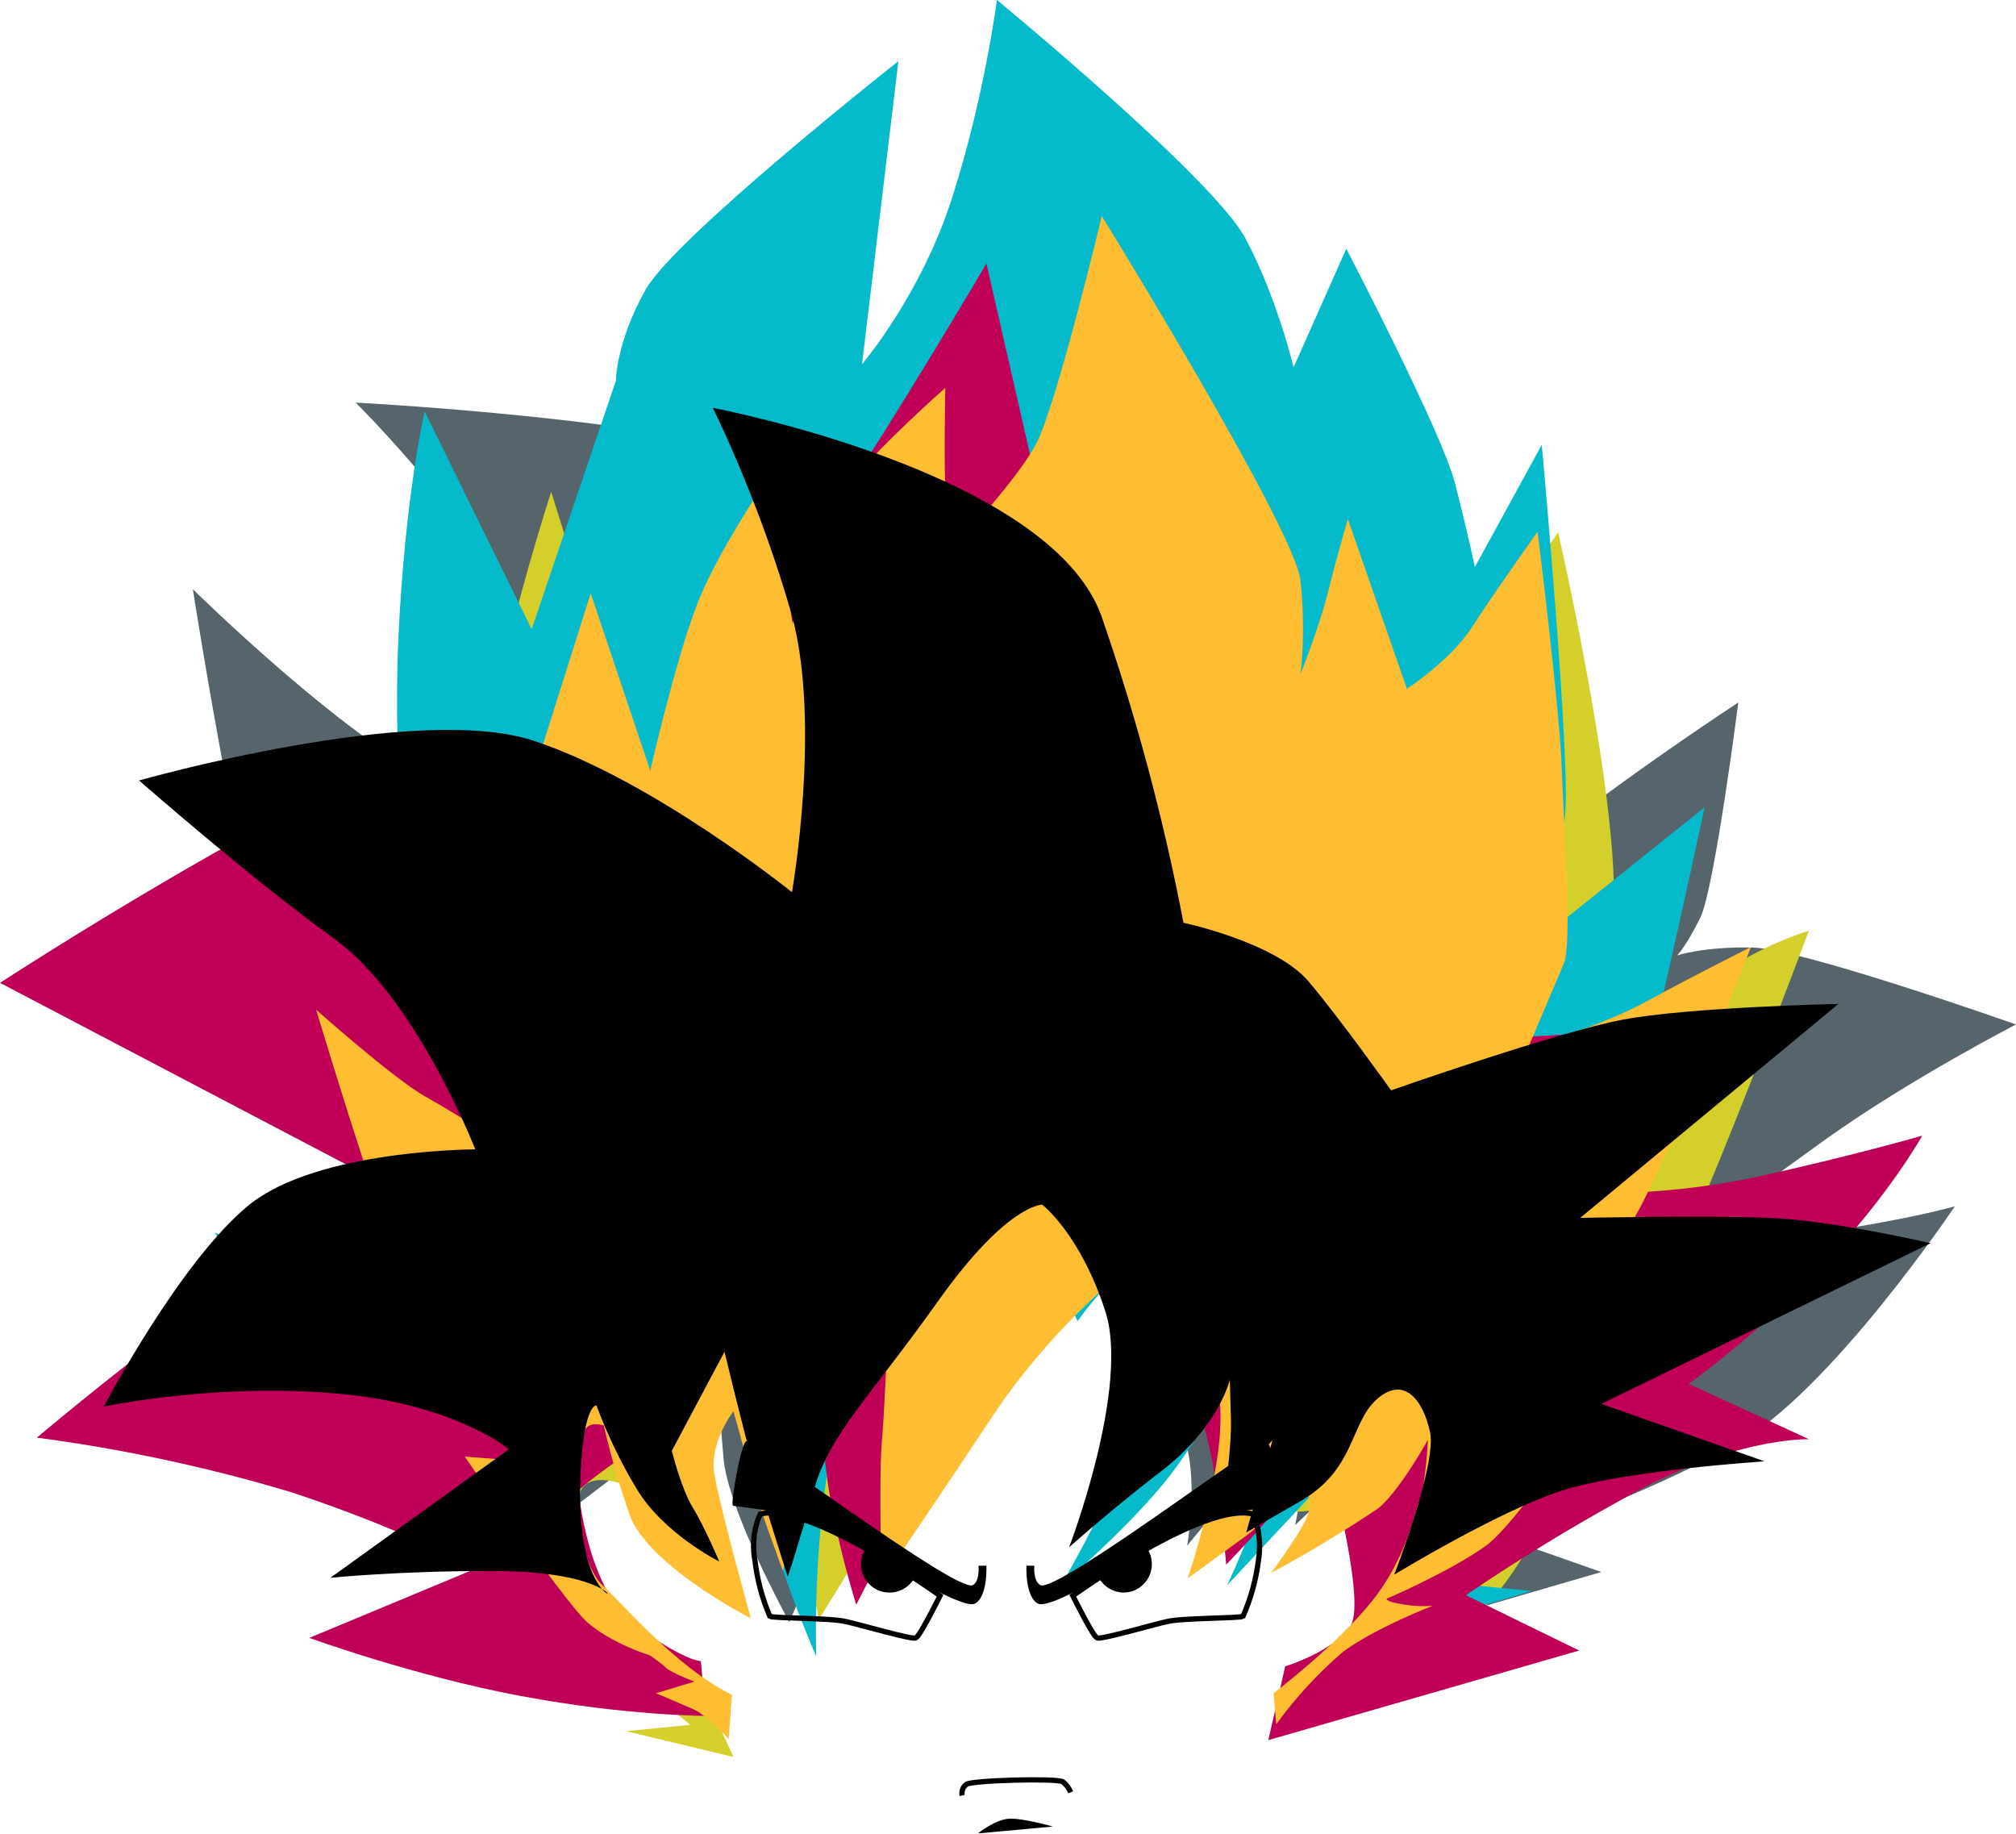
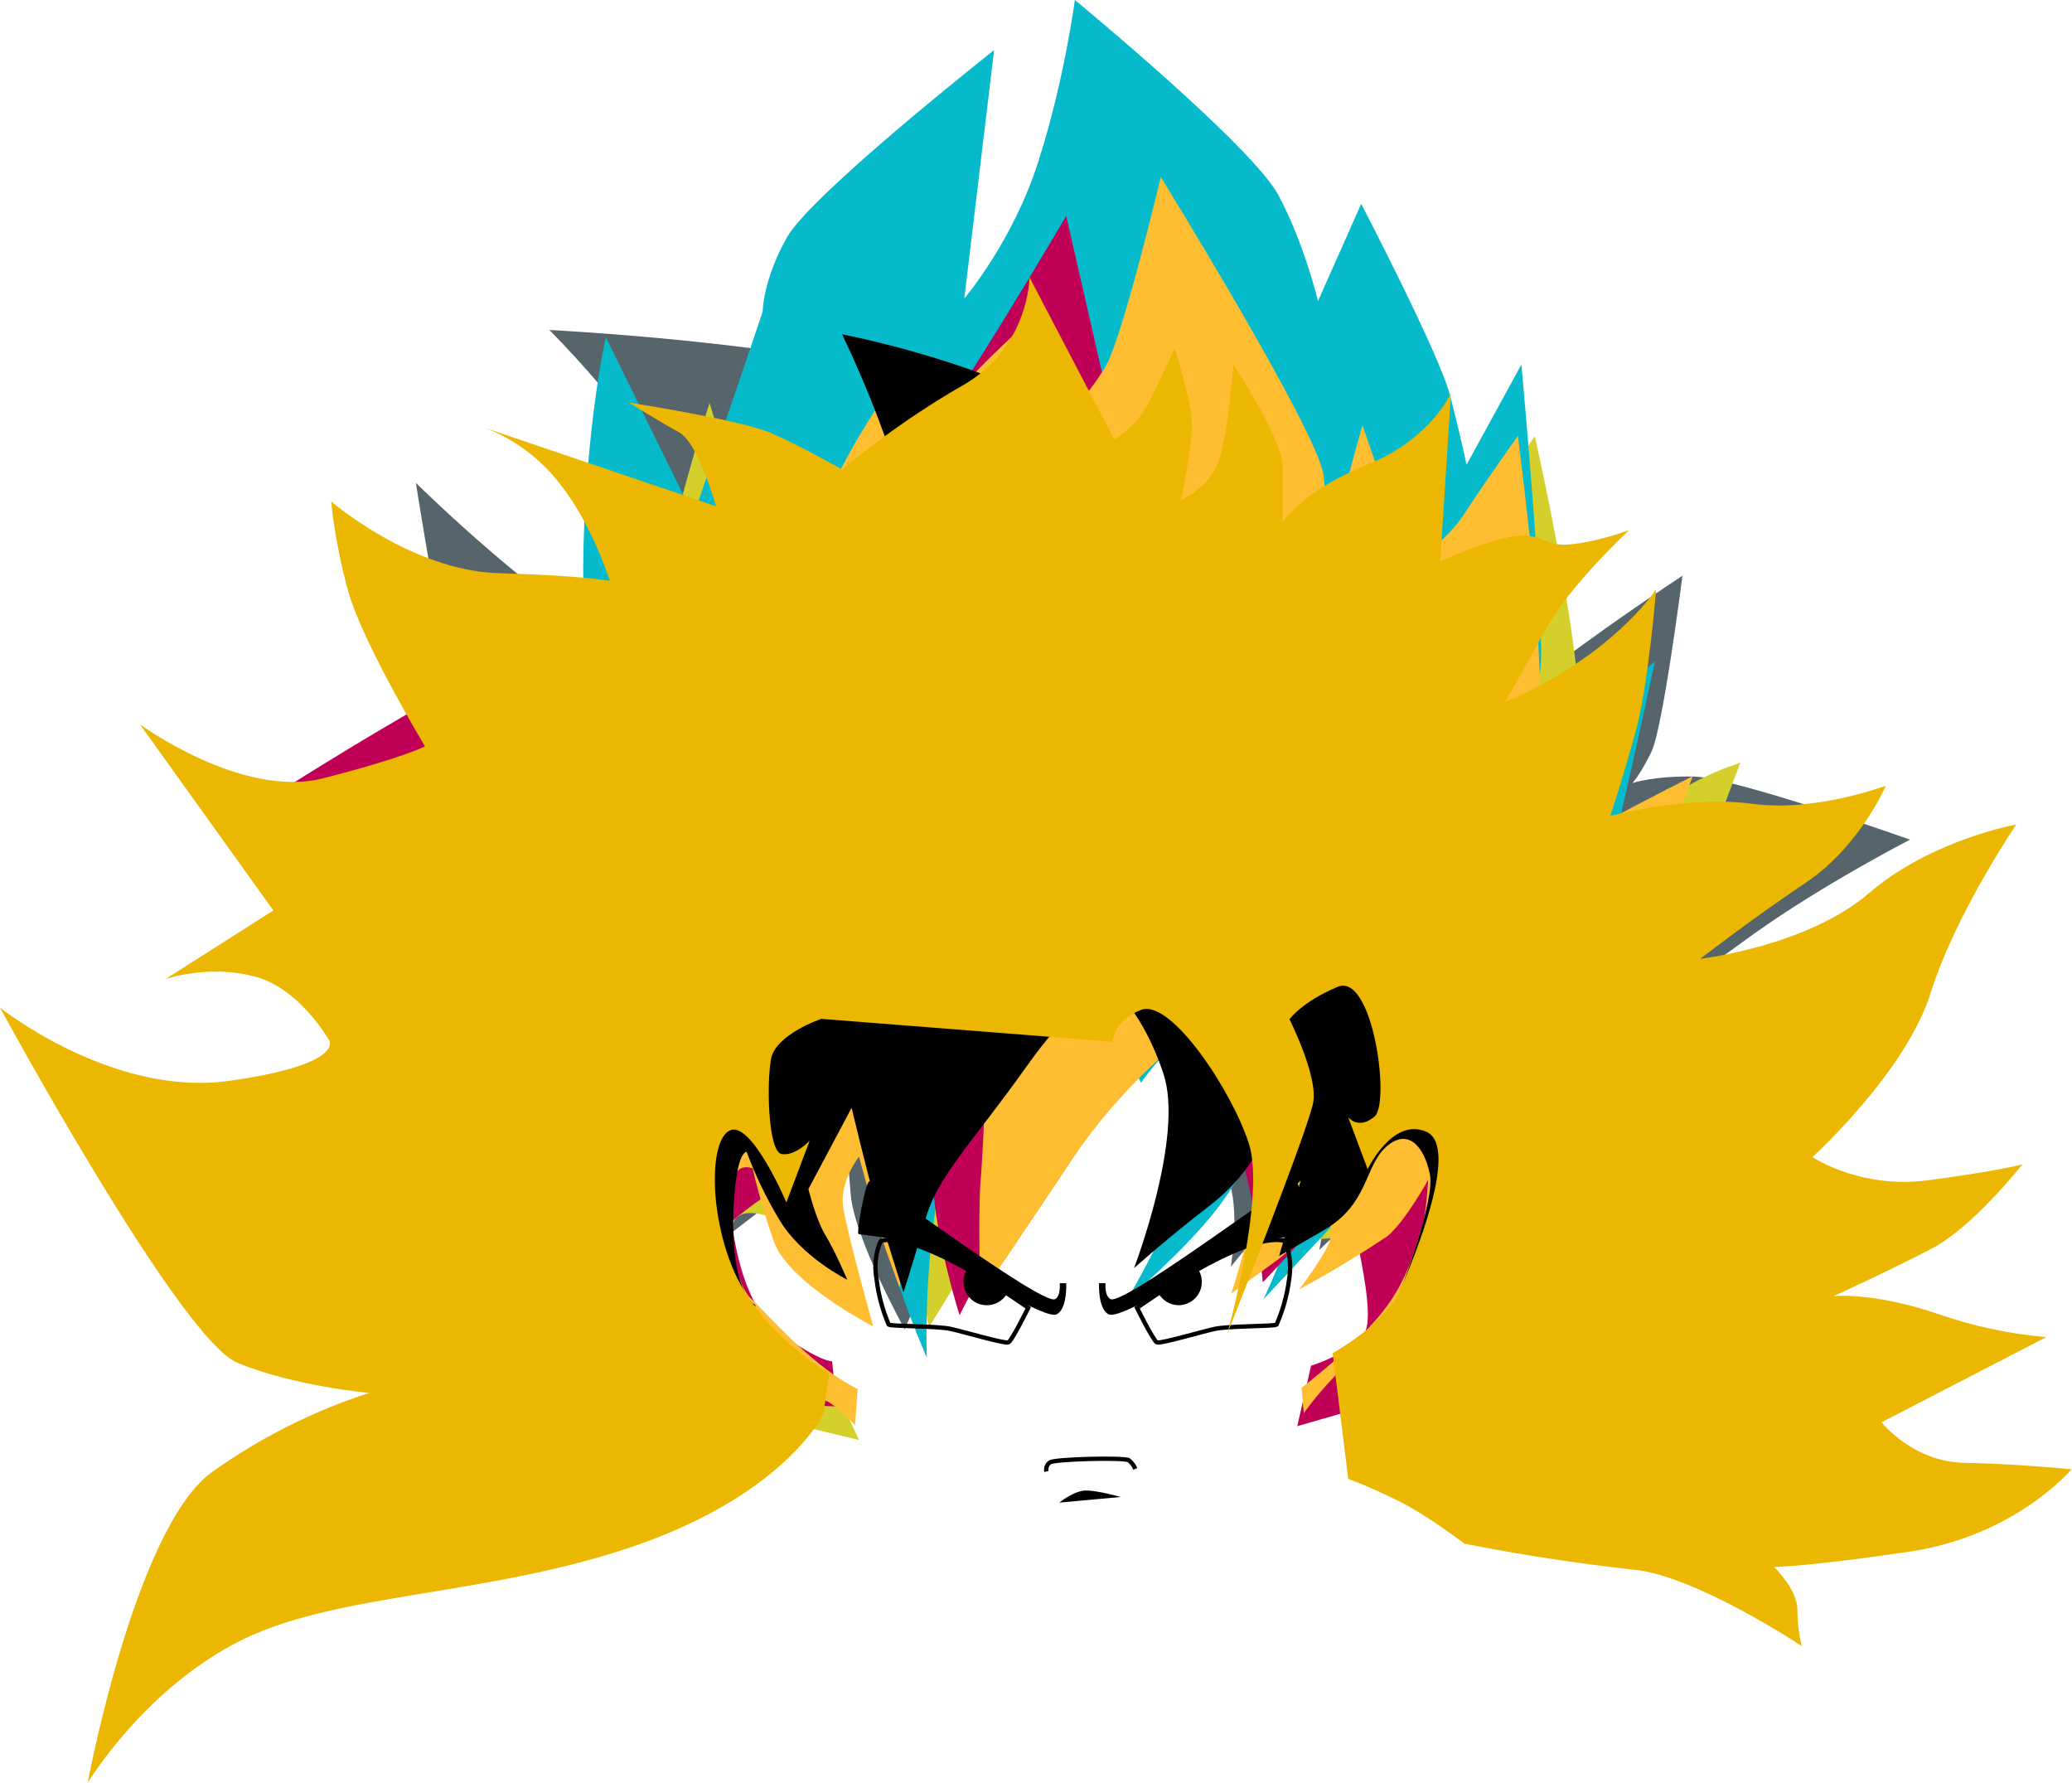
- <svg xmlns="http://www.w3.org/2000/svg" id="svg885" width="382.6" height="347.9">
-   <path id="ultra-instinct" d="M125.1 313.2s-18.5-4-26.7-10.9-30.8-26.5-30.8-26.5a83.7 83.7 0 0 0 31.4 4.4v-6s-21-4.8-35-6.7c-13.9-2-39-3-39-3s21.7-24.4 34-29.6c12.4-5.1 28.2-7.8 28.2-7.8S65 216.5 56.6 201.5c-8.4-15-20-89.7-20-89.7s30.7 30.3 48 37.3a157 157 0 0 1 32.7 19s-7-33.2-19.6-53.8C85.2 93.8 67.5 76.4 67.5 76.4s74.6 3.8 89.7 15c15 11.3 29.8 48.2 29.8 48.2s4.6-19.6 5.4-33l2-34.7s31.3 30.2 31.8 45c.6 15-5.3 40.8-5.3 40.8s15-1.5 23 6.3 10 11.6 10 11.6 18.2-19.4 24.7-35.8c6.4-16.4 13.9-37.7 13.9-37.7s4.7 29.9 1 38.3c-3.5 8.3-29.2 34-29.2 34s19.8-8.3 36.5-20.7a629.8 629.8 0 0 1 29.1-20.4s-4.5 35.2-7.2 40.8c-2.7 5.5-4.4 7.2-4.4 7.2s5-1.7 14.3-1.5c9.3.2 50 14.6 50 14.6s-20 10.3-36 21.7a4317.6 4317.6 0 0 1-27.5 19.8s8.7.8 26.2-2c17.6-2.6 25.7-5 25.7-5s-23.6 35.2-41.6 45.2c-18.1 10.1-42.3 18.3-42.3 18.3l16.8 5.9-52.2 15.2s6.7-3.2 10-9.3c3.2-6 12.5-31.4 11-35.4-1.4-4-2.9-2.4-2.9-2.4l-24 23s2-10 2.4-16.8c.5-6.8.1-8.4.1-8.4s-3.1 6.8-9 12.9c-5.7 6-14 16.2-14 16.2s2.3-13-.7-20.9c-3-7.9-13.6-29-17-29-3.2 0-4.4 3.3-4.4 3.3s-1-4.7-4.6-3.3a91.2 91.2 0 0 0-30.5 29.7c-11.3 17.4-18.3 34.7-18.3 34.7s-11.7-21.2-12.5-31.2c-.9-10-.6-11.9-.6-11.9l-27.1 20.8s.1 9.5 4.5 15.1c3.3 4.2 11.1 11.6 11.1 11.6z" fill="#56656c" fill-rule="evenodd" />
-   <path id="super-saiyan-2" d="M139.2 333.4l-20.4-4.9 12.2-1.2s-11.4-9.4-19.4-15.7c-8-6.4-28.5-33.3-28.5-33.3l22.3 1.6s-16.2-6.5-22.8-17c-6.6-10.3-25.7-71.5-25.7-71.5s16.1 14.3 23.4 17c7.2 2.7 13.4 5.9 13.4 5.9s-9.4-16.6-12.9-30.7c-3.5-14.1-5-50.3-5-50.3l16.6 27.8s-.3-18.8 1.9-30.2a496.7 496.7 0 0 1 10.3-37.6l16.7 53.6s4.2-27.9 9-41c4.9-13.2 13.9-30.9 13.9-30.9s1.9 17.7 4.4 24.4a52 52 0 0 1 3.1 10.3s7.2-24.8 12.7-34c5.5-9.1 12.2-16 12.2-16l.3 42.2s18.1-20.1 24-31.8c5.7-11.7 12.7-42.4 12.7-42.4s11.9 27.2 20.5 41.8c8.6 14.7 14.5 28.5 14.5 32.7l-.2 10.1s4.1-8.5 5.2-13.6c1-5.1 4-10.7 4-10.7l16.3 42s7.7-5.7 12-13.4 9.8-15.6 9.8-15.6 15 65.3 9.3 78.2c-5.8 12.9-7.4 20.2-7.4 20.2s12.8-2.5 25-11.6a63.8 63.8 0 0 1 20.7-11.2s-22.4 59.9-28.5 68.9c-6 9-29.4 26.5-29.4 26.5l17.7-3.5s-14 31.3-22.5 37.3a420 420 0 0 1-36.7 19.8l.4-6.3s7.7-2.5 14.6-12.5c15-21.6 7.5-26.7 7.5-26.7s-4 3.6-11.4 5.4c-7.6 1.7-9.7 1.3-9.7 1.3s6.3-5.1 9.1-10c2.8-5 1.8-25.2 1.8-25.2s.4-8-5.7-9.6c-6-1.6-33.5 1.2-33.5 1.2s1.6-11.2-5.2-8.2c-6.9 3-21.2 10.4-34 34a756.3 756.3 0 0 1-22.4 38.3s-5-23.7-2.2-36.1c2.9-12.4 11.9-28.3 11.9-28.3l-20.5 1.3s-14 12-12.8 24.8c1.3 13 5.4 24.1 5.4 24.1s-21-17.1-26.6-10.9c-1.5 1.7-.7 11.6 1.9 16.4 1.8 3.5 7 8.6 10.5 11.8 6.8 6.1 9.1 7.7 9.1 7.7l3.8 8.1z" fill="#d5cf2b" fill-rule="evenodd" />
-   <path id="super-saiyan-blue" d="M129.7 319.2l-45.9-18.4 23.4-3.1s-25.6-8.2-38.4-26c-12.8-17.8-28.1-37.8-28.1-37.8l34.7 11.3s-7.2-20.4-10.4-30c-3-9.7-17.1-64.8-17.1-64.8l30 21s-3.5-22.8-2.3-50.3c1.3-27.5 5-43 5-43l20.3 41.3 16-47.2s0-7.2 5.6-17.2 48-43.4 48-43.4l-6.9 57.5s11.3-13.2 17.2-31.9c6-18.8 8.4-37.2 8.4-37.2s41.3 34 47.2 45.3c6 11.3 9.1 24.4 9.1 24.4l10-22.5s18.1 34.7 20.6 44.4c2.5 9.7 3.8 16 3.8 16l12.7-23.2s5.6 61 4.4 70.6c-1.3 9.7-3.5 22.2-3.5 22.2l30-24s-15.6 73.4-19.7 79.4c-4 5.9-7.1 9.6-7.1 9.6l35.6-10.3s-36.6 51.3-44.4 57.5c-7.8 6.3-18.7 10.4-18.7 10.4l21.5 2.1-39 11.6s.9-1.6 7.8-8.1c6.8-6.6 15.3-33.5 10-38.5-5.3-5-7-1.5-7-1.5s.4 2.6-.5 4c-1 1.4-29.1 31.4-29.1 31.4s10.6-22.8 10.6-32.1c0-9.4-7-13.3-7-13.3s-6.9 14.8-14.4 24.5-20.8 21-20.8 21 14.4-24.1 14.9-36c.4-11.9-.8-24.4-.8-24.4s-3.1.8-6.4 4.6a63 63 0 0 0-4.5 5.6s-4.9-11-9.7-11c-4.9 0-27 1.8-34 23.2s-5.9 51.4-5.9 51.4-13.3-30.2-12.3-45.2c.9-15 .3-13 .3-13s-6.7 6.6-8.8 18.6c-2 12 .6 25 .6 25l-21-31.5s-1.3-.5-2.7 3.1c-1.4 3.6-2 21.4 1.4 27.2 3.4 5.8 19.8 19.5 19.8 19.5z" fill="#05bbcb" fill-rule="evenodd" stroke-width=".7" />
-   <path id="super-saiyan-god" d="M134 325.6s-15.1 0-35.3-3.8c-20.2-3.8-40-11-40-11l31.7-13.2s-14.8-7.8-35.3-14.5A310 310 0 0 0 7 272.8s36-30.4 49-35.5c12.8-5 27.1-7.2 27.1-7.2L0 186.5s62.1-40.4 85-45c22.9-4.5 56.5 11.3 56.5 11.3s5.4-39.5 17-56.5C170 79.3 187.2 50 187.2 50l24 105s19.6 3 35 17.5a193.9 193.9 0 0 1 23.1 25.5l64.9-4-32 32.3s14.2.8 32.2-3.2c18-4 30.4-7.6 30.4-7.6s-6.2 11.3-19.3 25a190.3 190.3 0 0 1-25 22.1l22.8 10.5s-14.8-.5-35.8 11.6a371 371 0 0 0-29.3 18l21.5 10.5-59 17 3.2-14s9-2.7 12.4-7.7c3.3-5-5.4-36-5.4-36s-3 7.5-8.2 13.4c-5.1 6-10 11-10 11s-1.5-20.4-5.8-31.2c-4.3-10.9-8.2-21.4-11-21.6-2.9-.2-2.1 1.7-2.1 1.7s-1.5-4.6-4.5-3.5c-3 1-14 8.3-25.6 25.6-11.5 17.2-21.2 36.6-21.2 36.6s-5.4-16.9-6.2-30.5c-.8-13.6-.7-14.8-.7-14.8s-20.1 5.9-31 13c-11 7-14.8 10.6-14.8 10.6s1.6 19 11 25.8c9.3 6.7 12.2 6.6 12.2 6.6z" fill="#c00057" fill-rule="evenodd" />
-   <path id="super-saiyan-1" d="M138.3 330s-4.3-4.7-6.8-5.7l-7-3 7.3-2.2s-4.5-1.7-5.5-2.7c-1-1-3-2.3-3-2.3s-7.3-2.2-12-6.4c-4.6-4.3-23.1-31.3-23.1-31.3l18.4 1.4s-17.5-12.5-23.2-19.7c-5.7-7.3-23.4-66.5-23.4-66.5s14.6 13 20.6 16.4c6 3.4 16.5 10 16.5 10s-10.7-19.7-13.9-34c-3-14.2-6.6-45-6.6-45l21.2 26.4s1.4-11.8 3.5-18.6l10.8-34.2 11.3 33.6s4.8-20.8 8.7-31c3.8-10.3 14-25 14-25l4.3 28.1s8.1-22.2 12-27.7c4-5.5 17-17 17-17s-.3 15.9.1 20.8c.4 5 2 8.9 2 8.9s11-11.6 15-18.8c3.9-7.1 12.6-43.5 12.6-43.5s36.5 59.1 37.7 69.1c1.1 10.1 0 17.8 0 17.8s3.5-8.6 5.3-15.8c1.8-7.2 3.7-13.6 3.7-13.6l11.2 32.2s8.2-5.3 12.3-11.6c4.1-6.4 12.5-18.2 12.5-18.2s4.3 34.3 4.6 45.2c.4 10.8 2 33 .4 36.7l-6.7 15.8s13.2-3.5 22.6-8.7c9.4-5.1 19.6-10.2 19.6-10.2s-17 44.5-23.9 54.3a283 283 0 0 1-31.3 30.5s4.7 1.4 12-1.7c7.2-3 21.5-7.5 21.5-7.5s-21.6 33.1-28.7 38.1c-7.1 5-18.8 10-18.8 10s.1.6 3 1c3 .6 5.8.3 5.8.3s-11.1 4.3-17.1 8.8a81 81 0 0 0-12.6 13.7l-.5-5.9s12-9.1 18.7-17.5c6.5-8.1 8-16.6 9.2-19.8 1-3 1.4-10.8 1.4-10.8s-5.3 9.6-9.4 13a253 253 0 0 1-20.4 12.3s7.2-9.6 7.2-12v-6s-7.8 7.8-12 11l-11 8s6.8-20 6.2-32.1c-.7-12.2-3.8-22-6.4-22.3-2.6-.3-4.4.9-4.4.9s-1-7-4.3-6.4c-3.3.7-17.9 13.8-27.7 28.5-9.8 14.8-21.5 32-21.5 32s-.5-18.5 0-25.7c.6-7.1 1-18 1-18s-7.9 2.3-11.8 11.4a206 206 0 0 0-7.9 30.3s-5-13.3-6.2-18.3c-1.2-5-3.2-12-3.2-12s-4.7 6-3.6 12c1 6.1 6.9 27.3 6.9 27.3s-19.4-9.9-23-19.6c-3.4-9.8-4.9-17-4.9-17s-3.5-1.3-4 2c-1.4 11.4-1 22.9 3.4 28 2.6 2 13.7 15.6 24.9 21.1l-.6 8.3" fill="#ffbd31" fill-rule="evenodd" />
-   <path id="saiyan" d="M115.3 302.3s-3.8-4.2-22-4.2c-18 0-30.6 1.3-30.6 1.3L96.6 275s-10.6-8.8-33.1-10.6c-22.5-2-43.8 2.5-43.8 2.5s14.4-27.5 27.5-38.2c13-10.6 43-10.6 43-10.6s-11.2-28.8-26.8-40c-15.7-11.3-37-30-37-30s52.6-15 75-7.5c22.6 7.5 48.9 28.7 48.9 28.7s5.6-31.8 0-52.5a254 254 0 0 0-15-39.4s63.7 12 73.7 39.4a417 417 0 0 1 15.6 58.3s17.5 3.7 23.8 11.2c6.3 7.5 15.6 20.6 15.6 20.6s31.3-11 43.9-13.4c12.6-2.4 41-3 41-3l-49 40.6s24.1-.5 35.8 0c11.7.4 30.7 4.8 30.7 4.8l-62.5 30.5 31 10.9s-26.4 1.7-38.3 5.5c-12 3.8-32 16-32 16s8.1-20.9 6.8-27c-1.3-6.2-5-10.9-10.2-6.2-5 4.6-4 13.2-14.3 19.2l-10.4 6 5-17.5-9 9.3s1.3-8.2 1.1-13.7l-.2-7.1s-2 8.8-12.8 17.2a338.6 338.6 0 0 0-17.7 14.6s11.7-30.5 6.8-45c-4.8-14.6-11.9-20-11.9-20s-6.6-.2-19.7 18.2c-13 18.3-20.7 25.4-23.6 35.8-2.9 10.4-5 16.6-5 16.6s-5.8-18-8-26.6a938 938 0 0 1-4-16.1l-10 18.8s1.8 7.3 4 10.8c2.2 3.6 5 10.2 5 10.2s-10.7-5.3-15.8-14a93.6 93.6 0 0 1-7.5-15.6s-2.3-.5-3 12.3c-1 20.1 5 23.4 5 23.4z" fill-rule="evenodd" stroke-width=".7" />
-   <g id="face" transform="translate(19.6 .1)">
+ <svg xmlns="http://www.w3.org/2000/svg" id="svg885" width="479.8" height="412.8">
+   <path id="ultra-instinct" d="M184.8 313.2s-18.5-4-26.7-10.9-30.8-26.5-30.8-26.5a83.7 83.7 0 0 0 31.4 4.4v-6s-21-4.8-35-6.7c-13.9-2-39-3-39-3s21.7-24.4 34-29.6c12.4-5.1 28.2-7.8 28.2-7.8s-22.2-10.6-30.6-25.6c-8.4-15-20-89.7-20-89.7s30.7 30.3 48 37.3a157 157 0 0 1 32.7 19s-7-33.2-19.6-53.8c-12.5-20.5-30.2-37.9-30.2-37.9s74.6 3.8 89.7 15c15 11.3 29.8 48.2 29.8 48.2s4.6-19.6 5.4-33l2-34.7s31.3 30.2 31.8 45c.6 15-5.3 40.8-5.3 40.8s15-1.5 23 6.3 10 11.6 10 11.6 18.2-19.4 24.7-35.8c6.4-16.4 13.9-37.7 13.9-37.7s4.7 29.9 1 38.3c-3.5 8.3-29.2 34-29.2 34s19.8-8.3 36.5-20.7a629.8 629.8 0 0 1 29.1-20.4s-4.5 35.2-7.2 40.8c-2.7 5.5-4.4 7.2-4.4 7.2s5-1.7 14.3-1.5c9.3.2 50 14.6 50 14.6s-20 10.3-36 21.7a4317.6 4317.6 0 0 1-27.5 19.8s8.7.8 26.2-2c17.6-2.6 25.7-5 25.7-5s-23.6 35.2-41.6 45.2c-18.1 10.1-42.3 18.3-42.3 18.3l16.8 5.9-52.2 15.2s6.7-3.2 10-9.3c3.2-6 12.5-31.4 11-35.4-1.4-4-2.9-2.4-2.9-2.4l-24 23s2-10 2.4-16.8c.5-6.8.1-8.4.1-8.4s-3.1 6.8-9 12.9c-5.7 6-14 16.2-14 16.2s2.3-13-.7-20.9c-3-7.9-13.6-29-17-29-3.2 0-4.4 3.3-4.4 3.3s-1-4.7-4.6-3.3a91.2 91.2 0 0 0-30.5 29.7c-11.3 17.4-18.3 34.7-18.3 34.7s-11.7-21.2-12.5-31.2c-.9-10-.6-11.9-.6-11.9l-27.1 20.8s.1 9.5 4.5 15.1c3.3 4.2 11.1 11.6 11.1 11.6z" fill="#56656c" fill-rule="evenodd" />
+   <path id="super-saiyan-2" d="M198.9 333.4l-20.4-4.9 12.2-1.2s-11.4-9.4-19.4-15.7c-8-6.4-28.5-33.3-28.5-33.3l22.3 1.6s-16.2-6.5-22.8-17c-6.6-10.3-25.7-71.5-25.7-71.5s16.1 14.3 23.4 17c7.2 2.7 13.4 5.9 13.4 5.9s-9.4-16.6-12.9-30.7c-3.5-14.1-5-50.3-5-50.3l16.6 27.8s-.3-18.8 1.9-30.2a496.7 496.7 0 0 1 10.3-37.6l16.7 53.6s4.2-27.9 9-41c4.9-13.2 13.9-30.9 13.9-30.9s1.9 17.7 4.4 24.4a52 52 0 0 1 3.1 10.3s7.2-24.8 12.7-34c5.5-9.1 12.2-16 12.2-16l.3 42.2s18.1-20.1 24-31.8c5.7-11.7 12.7-42.4 12.7-42.4s11.9 27.2 20.5 41.8c8.6 14.7 14.5 28.5 14.5 32.7l-.2 10.1s4.1-8.5 5.2-13.6c1-5.1 4-10.7 4-10.7l16.3 42s7.7-5.7 12-13.4 9.8-15.6 9.8-15.6 15 65.3 9.3 78.2c-5.8 12.9-7.4 20.2-7.4 20.2s12.8-2.5 25-11.6a63.8 63.8 0 0 1 20.7-11.2s-22.4 59.9-28.5 68.9c-6 9-29.4 26.5-29.4 26.5l17.7-3.5s-14 31.3-22.5 37.3a420 420 0 0 1-36.7 19.8l.4-6.3s7.7-2.5 14.6-12.5c15-21.6 7.5-26.7 7.5-26.7s-4 3.6-11.4 5.4c-7.6 1.7-9.7 1.3-9.7 1.3s6.3-5.1 9.1-10c2.8-5 1.8-25.2 1.8-25.2s.4-8-5.7-9.6c-6-1.6-33.5 1.2-33.5 1.2s1.6-11.2-5.2-8.2c-6.9 3-21.2 10.4-34 34a756.3 756.3 0 0 1-22.4 38.3s-5-23.7-2.2-36.1c2.9-12.4 11.9-28.3 11.9-28.3l-20.5 1.3s-14 12-12.8 24.8c1.3 13 5.4 24.1 5.4 24.1s-21-17.1-26.6-10.9c-1.5 1.7-.7 11.6 1.9 16.4 1.8 3.5 7 8.6 10.5 11.8 6.8 6.1 9.1 7.7 9.1 7.7l3.8 8.1z" fill="#d5cf2b" fill-rule="evenodd" />
+   <path id="super-saiyan-blue" d="M189.4 319.2l-45.9-18.4 23.4-3.1s-25.6-8.2-38.4-26a1872 1872 0 0 0-28.1-37.8l34.7 11.3s-7.2-20.4-10.4-30c-3-9.7-17.1-64.8-17.1-64.8l30 21s-3.5-22.8-2.3-50.3c1.3-27.5 5-43 5-43l20.3 41.3 16-47.2s0-7.2 5.6-17.2 48-43.4 48-43.4l-6.9 57.5s11.3-13.2 17.2-31.9c6-18.8 8.4-37.2 8.4-37.2s41.3 34 47.2 45.3c6 11.3 9.1 24.4 9.1 24.4l10-22.5s18.1 34.7 20.6 44.4c2.5 9.7 3.8 16 3.8 16l12.7-23.2s5.6 61 4.4 70.6c-1.3 9.7-3.5 22.2-3.5 22.2l30-24s-15.6 73.4-19.7 79.4c-4 5.9-7.1 9.6-7.1 9.6l35.6-10.3s-36.6 51.3-44.4 57.5c-7.8 6.3-18.7 10.4-18.7 10.4l21.5 2.1-39 11.6s.9-1.6 7.8-8.1c6.8-6.6 15.3-33.5 10-38.5-5.3-5-7-1.5-7-1.5s.4 2.6-.5 4c-1 1.4-29.1 31.4-29.1 31.4s10.6-22.8 10.6-32.1c0-9.4-7-13.3-7-13.3s-6.9 14.8-14.4 24.5-20.8 21-20.8 21 14.4-24.1 14.9-36c.4-11.9-.8-24.4-.8-24.4s-3.1.8-6.4 4.6a63 63 0 0 0-4.5 5.6s-4.9-11-9.7-11c-4.9 0-27 1.8-34 23.2s-5.9 51.4-5.9 51.4-13.3-30.2-12.3-45.2c.9-15 .3-13 .3-13s-6.7 6.6-8.8 18.6c-2 12 .6 25 .6 25l-21-31.5s-1.3-.5-2.7 3.1c-1.4 3.6-2 21.4 1.4 27.2 3.4 5.8 19.8 19.5 19.8 19.5z" fill="#05bbcb" fill-rule="evenodd" stroke-width=".7" />
+   <path id="super-saiyan-god" d="M193.7 325.6s-15.1 0-35.3-3.8c-20.2-3.8-40-11-40-11l31.7-13.2s-14.8-7.8-35.3-14.5a310 310 0 0 0-48.1-10.3s36-30.4 49-35.5c12.8-5 27.1-7.2 27.1-7.2l-83.1-43.6s62.1-40.4 85-45c22.9-4.5 56.5 11.3 56.5 11.3s5.4-39.5 17-56.5c11.5-17 28.7-46.3 28.7-46.3l24 105s19.6 3 35 17.5A193.9 193.9 0 0 1 329 198l64.9-4-32 32.3s14.2.8 32.2-3.2c18-4 30.4-7.6 30.4-7.6s-6.2 11.3-19.3 25a190.3 190.3 0 0 1-25 22.1l22.8 10.5s-14.8-.5-35.8 11.6a371 371 0 0 0-29.3 18l21.5 10.5-59 17 3.2-14s9-2.7 12.4-7.7c3.3-5-5.4-36-5.4-36s-3 7.5-8.2 13.4c-5.1 6-10 11-10 11s-1.5-20.4-5.8-31.2c-4.3-10.9-8.2-21.4-11-21.6-2.9-.2-2.1 1.7-2.1 1.7s-1.5-4.6-4.5-3.5c-3 1-14 8.3-25.6 25.6-11.5 17.2-21.2 36.6-21.2 36.6s-5.4-16.9-6.2-30.5c-.8-13.6-.7-14.8-.7-14.8s-20.1 5.9-31 13c-11 7-14.8 10.6-14.8 10.6s1.6 19 11 25.8c9.3 6.7 12.2 6.6 12.2 6.6z" fill="#c00057" fill-rule="evenodd" />
+   <path id="super-saiyan-1" d="M198 330s-4.3-4.7-6.8-5.7l-7-3 7.3-2.2s-4.5-1.7-5.5-2.7c-1-1-3-2.3-3-2.3s-7.3-2.2-12-6.4c-4.6-4.3-23.1-31.3-23.1-31.3l18.4 1.4s-17.5-12.5-23.2-19.7c-5.7-7.3-23.4-66.5-23.4-66.5s14.6 13 20.6 16.4c6 3.4 16.5 10 16.5 10s-10.7-19.7-13.9-34c-3-14.2-6.6-45-6.6-45l21.2 26.4s1.4-11.8 3.5-18.6l10.8-34.2 11.3 33.6s4.8-20.8 8.7-31c3.8-10.3 14-25 14-25l4.3 28.1s8.1-22.2 12-27.7c4-5.5 17-17 17-17s-.3 15.9.1 20.8c.4 5 2 8.9 2 8.9s11-11.6 15-18.8c3.9-7.1 12.6-43.5 12.6-43.5s36.5 59.1 37.7 69.1c1.1 10.1 0 17.8 0 17.8s3.5-8.6 5.3-15.8c1.8-7.2 3.7-13.6 3.7-13.6l11.2 32.2s8.2-5.3 12.3-11.6c4.1-6.4 12.5-18.2 12.5-18.2s4.3 34.3 4.6 45.2c.4 10.8 2 33 .4 36.7l-6.7 15.8s13.2-3.5 22.6-8.7c9.4-5.1 19.6-10.2 19.6-10.2s-17 44.5-23.9 54.3a283 283 0 0 1-31.3 30.5s4.7 1.4 12-1.7c7.2-3 21.5-7.5 21.5-7.5s-21.6 33.1-28.7 38.1c-7.1 5-18.8 10-18.8 10s.1.6 3 1c3 .6 5.8.3 5.8.3s-11.1 4.3-17.1 8.8a81 81 0 0 0-12.6 13.7l-.5-5.9s12-9.1 18.7-17.5c6.5-8.1 8-16.6 9.2-19.8 1-3 1.4-10.8 1.4-10.8s-5.3 9.6-9.4 13a253 253 0 0 1-20.4 12.3s7.2-9.6 7.2-12v-6s-7.8 7.8-12 11l-11 8s6.8-20 6.2-32.1c-.7-12.2-3.8-22-6.4-22.3-2.6-.3-4.4.9-4.4.9s-1-7-4.3-6.4c-3.3.7-17.9 13.8-27.7 28.5-9.8 14.8-21.5 32-21.5 32s-.5-18.5 0-25.7c.6-7.1 1-18 1-18s-7.9 2.3-11.8 11.4a206 206 0 0 0-7.9 30.3s-5-13.3-6.2-18.3c-1.2-5-3.2-12-3.2-12s-4.7 6-3.6 12c1 6.1 6.9 27.3 6.9 27.3s-19.4-9.9-23-19.6c-3.4-9.8-4.9-17-4.9-17s-3.5-1.3-4 2c-1.4 11.4-1 22.9 3.4 28 2.6 2 13.7 15.6 24.9 21.1l-.6 8.3" fill="#ffbd31" fill-rule="evenodd" />
+   <path id="saiyan" d="M175 302.3s-3.8-4.2-22-4.2c-18 0-30.6 1.3-30.6 1.3l33.9-24.4s-10.6-8.8-33.1-10.6c-22.5-2-43.8 2.5-43.8 2.5s14.4-27.5 27.5-38.2c13-10.6 43-10.6 43-10.6s-11.2-28.8-26.8-40c-15.7-11.3-37-30-37-30s52.6-15 75-7.5c22.6 7.5 48.9 28.7 48.9 28.7s5.6-31.8 0-52.5a254 254 0 0 0-15-39.4s63.7 12 73.7 39.4a417 417 0 0 1 15.6 58.3s17.5 3.7 23.8 11.2c6.3 7.5 15.6 20.6 15.6 20.6s31.3-11 43.9-13.4c12.6-2.4 41-3 41-3l-49 40.6s24.1-.5 35.8 0c11.7.4 30.7 4.8 30.7 4.8l-62.5 30.5 31 10.9s-26.4 1.7-38.3 5.5c-12 3.8-32 16-32 16s8.1-20.9 6.8-27c-1.3-6.2-5-10.9-10.2-6.2-5 4.6-4 13.2-14.3 19.2l-10.4 6 5-17.5-9 9.3s1.3-8.2 1.1-13.7l-.2-7.1s-2 8.8-12.8 17.2a338.6 338.6 0 0 0-17.7 14.6s11.7-30.5 6.8-45c-4.8-14.6-11.9-20-11.9-20s-6.6-.2-19.7 18.2c-13 18.3-20.7 25.4-23.6 35.8-2.9 10.4-5 16.6-5 16.6s-5.8-18-8-26.6a938 938 0 0 1-4-16.1l-10 18.8s1.8 7.3 4 10.8c2.2 3.6 5 10.2 5 10.2s-10.7-5.3-15.8-14a93.6 93.6 0 0 1-7.5-15.6s-2.3-.5-3 12.3c-1 20.1 5 23.4 5 23.4z" fill-rule="evenodd" stroke-width=".7" />
+   <g id="face" transform="translate(79.3 .1)">
    <path d="M218.2 287.2s1.9 3.6 1 9a38 38 0 0 1-2.9 10.4c-.6.4-11.6.3-14.4 1-2.8.6-12.6 3.5-13.3 3.1-.8-.3-4.6-8-4.6-8s24.8-17.9 34.2-15.5z" id="path1636" fill="none" fill-rule="evenodd" stroke="#000" />
    <path class="colored" d="M175.2 297s-.3 5.9 2.2 7.2c2.6 1.4 21-10.3 27-13.7 7-4 18.2-4.6 18.8-4.9.6-.3-1.3-11.7-2.4-12.2-1.1-.5-39.7 28.7-42.9 27.3-1.5-.7-1.2-3.7-1.2-3.7z" id="path1638" fill-rule="evenodd" />
    <path class="colored" d="M198.1 293.8c-3.5 2-6.6 4-9.1 5.6a5.4 5.4 0 0 0 4.6 2.7 5.4 5.4 0 0 0 5.4-5.4 5.4 5.4 0 0 0-.9-3z" id="path1640" stroke-width="1.5" paint-order="stroke fill markers" />
    <path id="path1652" d="M124.7 287.2s-2 3.6-1 9a38 38 0 0 0 2.8 10.4c.6.4 11.6.3 14.4 1 2.8.6 12.6 3.5 13.3 3.1.8-.3 4.6-8 4.6-8s-24.8-17.9-34.1-15.5z" fill="none" fill-rule="evenodd" stroke="#000" />
    <path class="colored" id="path1654" d="M167.6 297s.3 5.9-2.2 7.2c-2.5 1.4-21-10.3-26.9-13.7-7.1-4-18.3-4.6-19-4.9-.5-.3 1.5-11.7 2.5-12.2 1.1-.5 39.8 28.7 43 27.3 1.4-.7 1.1-3.7 1.1-3.7z" fill-rule="evenodd" />
    <path class="colored" id="path1656" d="M144.7 293.8c3.5 2 6.6 4 9.2 5.6a5.4 5.4 0 0 1-4.7 2.7 5.4 5.4 0 0 1-5.4-5.4 5.4 5.4 0 0 1 .9-3z" stroke-width="1.5" paint-order="stroke fill markers" />
    <path d="M163 340.6s-.3-1.3.8-2.1c1-.8 17.3-1.2 18.3-.5a5 5 0 0 1 1.5 2" id="path1733" fill="none" fill-rule="evenodd" stroke="#000" />
    <path d="M166 347.8s3.4-2.8 6.2-2.8c2.8 0 8 1.5 8 1.5z" id="path1735" fill-rule="evenodd" />
  </g>
+   <path d="M190.7 327.3s-8.3 18-42.5 30.2c-34.3 12.1-69 11-91.8 22-22.9 11.2-36.1 33.3-36.1 33.3s11-59 28.7-71.9a133.5 133.5 0 0 1 36.5-18.4s-17.3-1.5-30.6-7C41.6 309.9 0 233.3 0 233.3s25.8 20.6 52.7 17c26.9-3.7 23.6-9.3 23.6-9.3s-7-12.5-17.7-15c-10.7-2.7-20.3.7-20.3.7l25-15.9-30.9-43.1S56 185 74.8 180.2c18.8-4.8 23.6-7.4 23.6-7.4s-14.4-24-17.7-35.7c-3.3-11.8-4-21-4-21s18.5 16 38.7 16.6c20.1.6 25.8 1.8 25.8 1.8s-4.1-13.3-11.8-22.8a40 40 0 0 0-17-12.6l53.4 18.1s-4-14.4-8.4-17c-4.5-2.5-11.8-7-11.8-7s25.8 4 32.8 7c7 3 16.6 8.5 16.6 8.5s12.5-10.7 28-19.5c15.4-8.9 15.4-25 15.4-25l19.6 37.5s5.1-2.6 8-8.5c3-5.9 6-12.5 6-12.5s4 12.2 4 17.7-2.5 17.3-2.5 17.3 6.6-2.6 8.8-9.2c2.2-6.6 3.3-22.1 3.3-22.1S297 101.7 297 108v12.9s4.8-7.4 19.6-13.3C331.3 101.7 336 91 336 91l-2.5 39s10.2-4.7 16.9-5.8c6.6-1.1 7 2.6 13.6 1.8 6.6-.7 13.3-3.3 13.3-3.3s-14 13-19.5 23.2c-5.6 10.4-9.3 16.6-9.3 16.6s8.5-3 19.6-11c11-8.1 15.4-15.1 15.4-15.1s-1.8 23-5 33.9c-3 10.8-5.6 18.6-5.6 18.6s18-4.8 32.8-2.8c14.7 2 31-4.2 31-4.2s-6 14-18.3 22.3c-12.4 8.3-24.7 17.8-24.7 17.8s24.9-2.9 39.2-15.3c14.4-12.3 34-15.8 34-15.8s-14 20.5-19.8 38.9c-5.7 18.4-27.4 38.1-27.4 38.1s11 7.4 26.5 5.4 22.1-3.7 22.1-3.7-11.4 14.5-21 19.5-22.7 11-22.7 11 9-1 23.8 4a105 105 0 0 0 25.4 5.5l-38.1 19.7s7.2 9.2 19.3 9.4a326 326 0 0 1 24.7 1.5s-12.9 15.3-37.2 19c-24.3 3.6-31.7 3.6-31.7 3.6s5.4 5.2 5.4 9.8c0 4.6 1 8.5 1 8.5s-25-16.6-39.2-17.7a462 462 0 0 1-38.9-6s-8.6-6.6-15.3-9.9c-6.6-3.3-11.6-5.1-11.6-5.1l-3.6-29.1s12.3-6.8 15.6-14.5c3.3-7.7 14-33.5 6-36.8-7.8-3.3-13.5 8.7-13.5 8.7l-4.5-12s2.4 3 6.1-.2c3.7-3.1-.4-33.5-8.6-30-8.3 3.5-11.1 7.5-11.1 7.5s6.6 13.1 5.5 19.2c-1 6-19.9 53.6-19.9 53.6s8.9-31.8 5-44c-3.9-12.2-18-33.5-24.9-31-6.8 2.6-6.6 7.4-6.6 7.4l-67.5-5.3s-10.8 3.6-11.7 9.5c-1 6-.6 21.2 2.5 21.8 3.2.5 6.5-3.1 6.5-3.1l-5.4 14.3s-8-18.8-13-16.7c-5 2-5 20.6 1.6 34.2C177.5 309.6 192 318 192 318z" id="super-saiyan-3" fill="#ebb700" fill-rule="evenodd" />
</svg>
